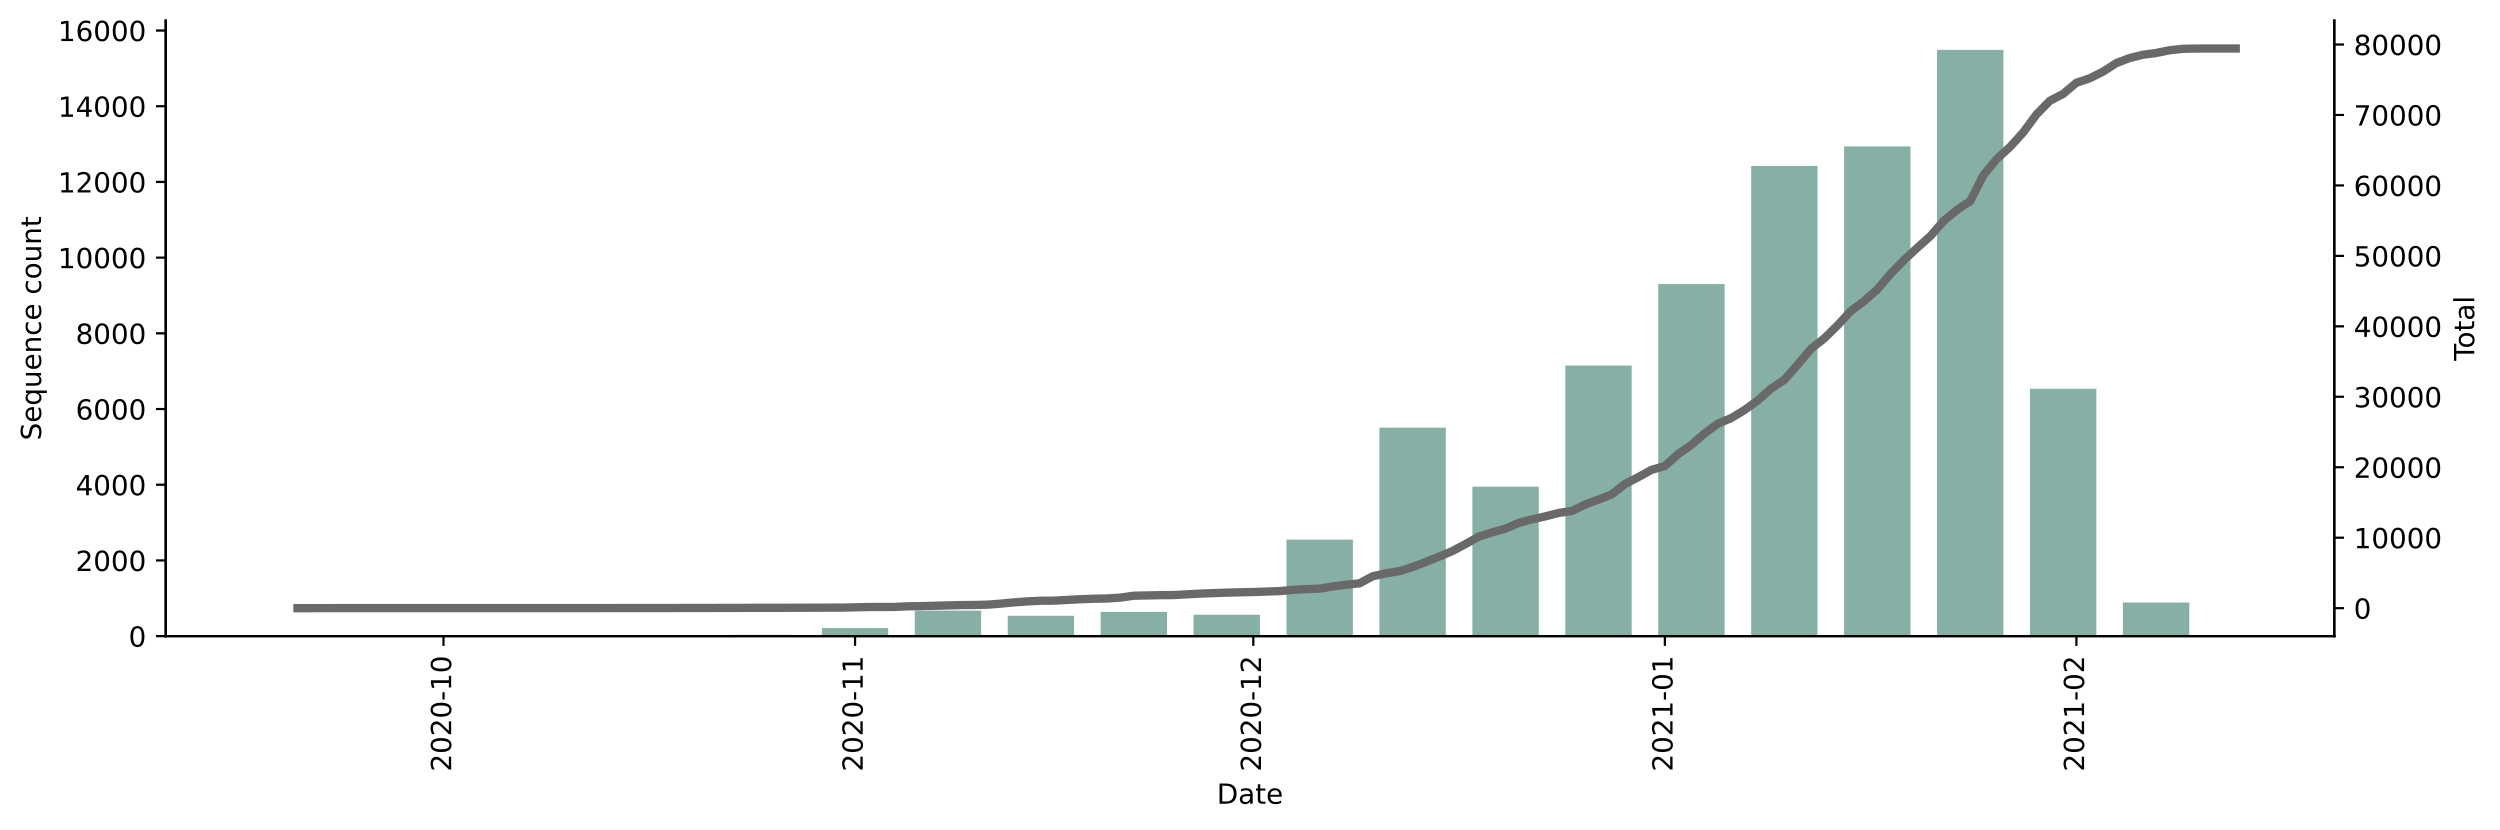
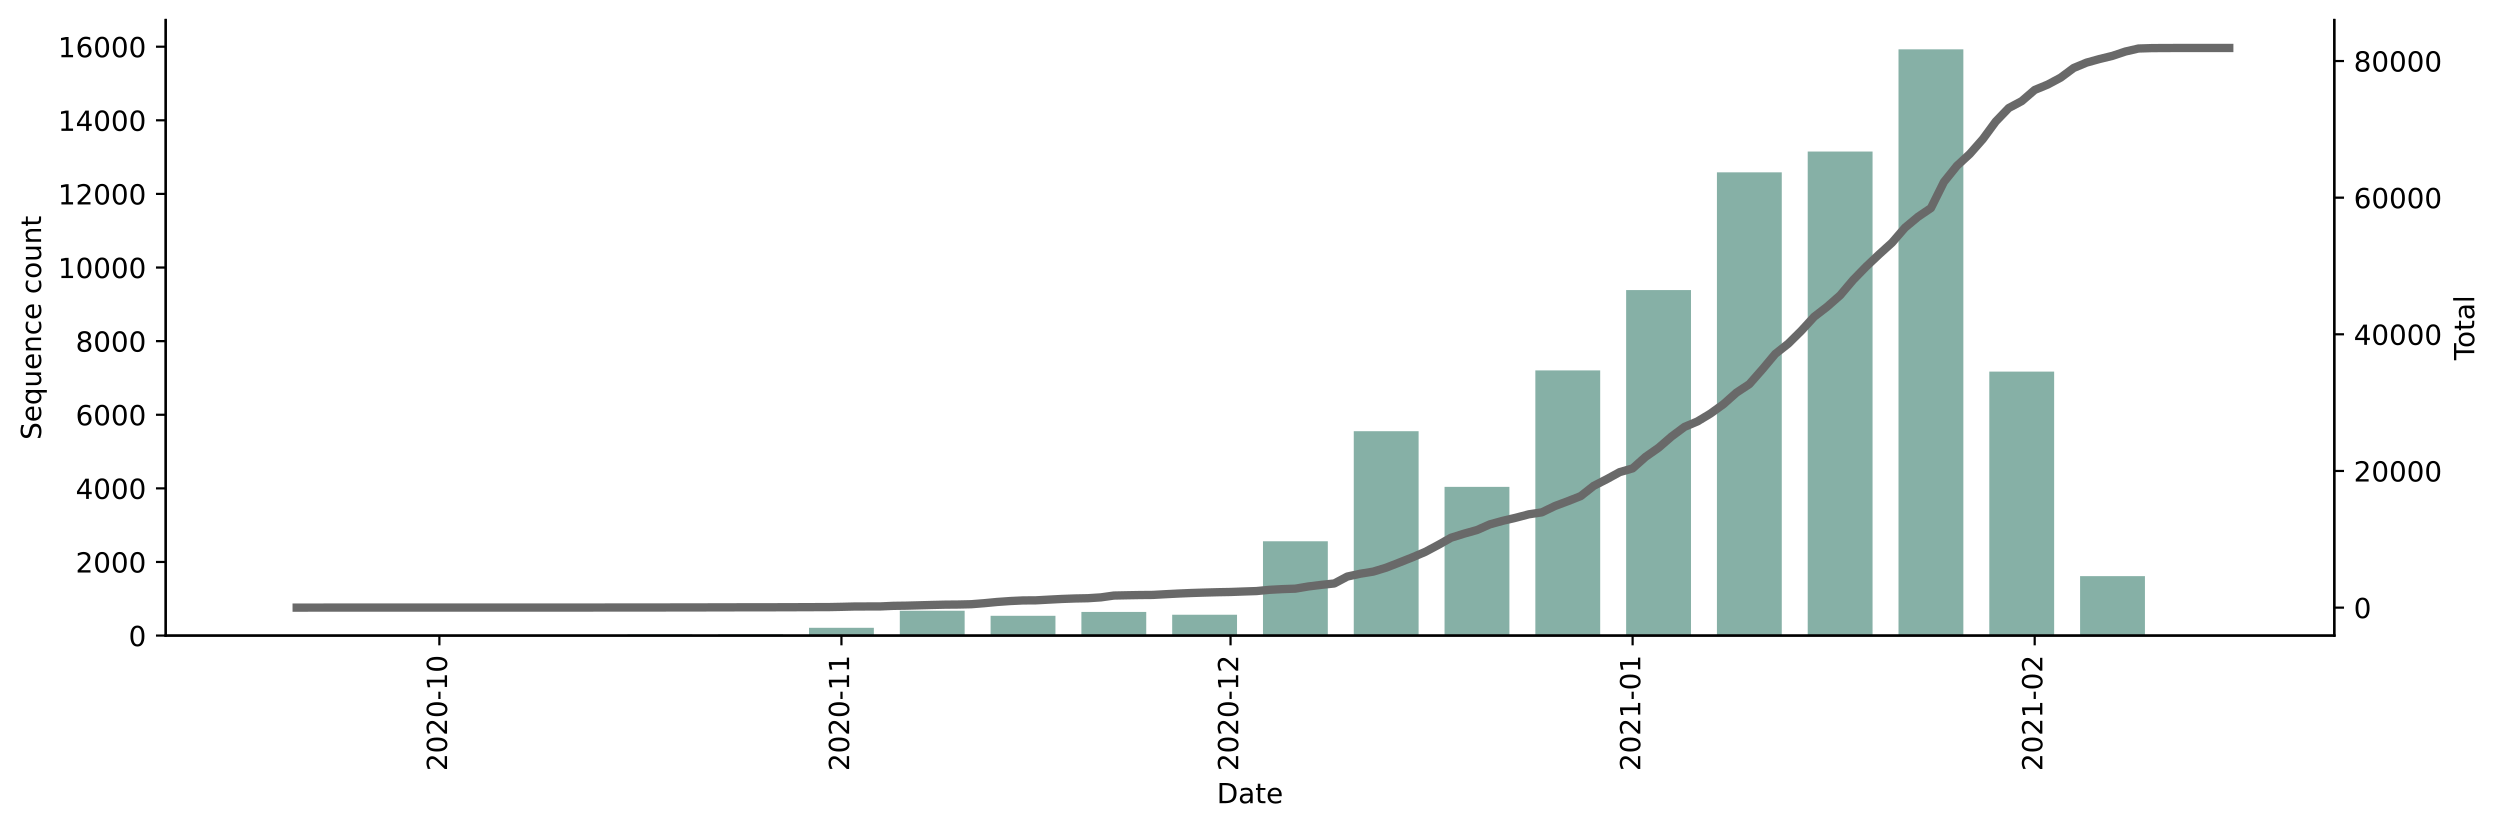
- <svg xmlns="http://www.w3.org/2000/svg" xmlns:xlink="http://www.w3.org/1999/xlink" height="298.814pt" version="1.1" viewBox="0 0 900.581 298.814" width="900.581pt">
+ <svg xmlns="http://www.w3.org/2000/svg" xmlns:xlink="http://www.w3.org/1999/xlink" height="298.621pt" version="1.1" viewBox="0 0 900.581 298.621" width="900.581pt">
  <defs>
    <style type="text/css">*{stroke-linecap:butt;stroke-linejoin:round;}</style>
  </defs>
  <g id="figure_1">
    <g id="patch_1">
-       <path d="M 0 298.814  L 900.581 298.814  L 900.581 0  L 0 0  z " style="fill:#ffffff;" />
+       <path d="M 0 298.621  L 900.581 298.621  L 900.581 0  L 0 0  z " style="fill:#ffffff;" />
    </g>
    <g id="axes_1">
      <g id="patch_2">
-         <path d="M 59.691 229.153  L 840.891 229.153  L 840.891 7.393  L 59.691 7.393  z " style="fill:#ffffff;" />
+         <path d="M 59.691 228.96  L 840.891 228.96  L 840.891 7.2  L 59.691 7.2  z " style="fill:#ffffff;" />
      </g>
      <g id="patch_3">
-         <path clip-path="url(#pa66e65c612)" d="M 95.2 229.153  L 119.112 229.153  L 119.112 229.112  L 95.2 229.112  z " style="fill:#86b0a6;" />
+         <path clip-path="url(#p793594519c)" d="M 95.2 228.96  L 118.561 228.96  L 118.561 228.92  L 95.2 228.92  z " style="fill:#86b0a6;" />
      </g>
      <g id="patch_4">
-         <path clip-path="url(#pa66e65c612)" d="M 128.676 229.153  L 152.588 229.153  L 152.588 229.112  L 128.676 229.112  z " style="fill:#86b0a6;" />
+         <path clip-path="url(#p793594519c)" d="M 127.905 228.96  L 151.267 228.96  L 151.267 228.92  L 127.905 228.92  z " style="fill:#86b0a6;" />
      </g>
      <g id="patch_5">
-         <path clip-path="url(#pa66e65c612)" d="M 162.153 229.153  L 186.065 229.153  L 186.065 229.139  L 162.153 229.139  z " style="fill:#86b0a6;" />
+         <path clip-path="url(#p793594519c)" d="M 160.611 228.96  L 183.972 228.96  L 183.972 228.947  L 160.611 228.947  z " style="fill:#86b0a6;" />
      </g>
      <g id="patch_6">
-         <path clip-path="url(#pa66e65c612)" d="M 195.629 229.153  L 219.541 229.153  L 219.541 229.071  L 195.629 229.071  z " style="fill:#86b0a6;" />
+         <path clip-path="url(#p793594519c)" d="M 193.317 228.96  L 216.678 228.96  L 216.678 228.88  L 193.317 228.88  z " style="fill:#86b0a6;" />
      </g>
      <g id="patch_7">
-         <path clip-path="url(#pa66e65c612)" d="M 229.106 229.153  L 253.018 229.153  L 253.018 228.757  L 229.106 228.757  z " style="fill:#86b0a6;" />
+         <path clip-path="url(#p793594519c)" d="M 226.023 228.96  L 249.384 228.96  L 249.384 228.575  L 226.023 228.575  z " style="fill:#86b0a6;" />
      </g>
      <g id="patch_8">
-         <path clip-path="url(#pa66e65c612)" d="M 262.583 229.153  L 286.494 229.153  L 286.494 228.703  L 262.583 228.703  z " style="fill:#86b0a6;" />
+         <path clip-path="url(#p793594519c)" d="M 258.728 228.96  L 282.09 228.96  L 282.09 228.522  L 258.728 228.522  z " style="fill:#86b0a6;" />
      </g>
      <g id="patch_9">
-         <path clip-path="url(#pa66e65c612)" d="M 296.059 229.153  L 319.971 229.153  L 319.971 226.276  L 296.059 226.276  z " style="fill:#86b0a6;" />
+         <path clip-path="url(#p793594519c)" d="M 291.434 228.96  L 314.795 228.96  L 314.795 226.162  L 291.434 226.162  z " style="fill:#86b0a6;" />
      </g>
      <g id="patch_10">
-         <path clip-path="url(#pa66e65c612)" d="M 329.536 229.153  L 353.448 229.153  L 353.448 219.95  L 329.536 219.95  z " style="fill:#86b0a6;" />
+         <path clip-path="url(#p793594519c)" d="M 324.14 228.96  L 347.501 228.96  L 347.501 220.01  L 324.14 220.01  z " style="fill:#86b0a6;" />
      </g>
      <g id="patch_11">
-         <path clip-path="url(#pa66e65c612)" d="M 363.012 229.153  L 386.924 229.153  L 386.924 221.831  L 363.012 221.831  z " style="fill:#86b0a6;" />
+         <path clip-path="url(#p793594519c)" d="M 356.846 228.96  L 380.207 228.96  L 380.207 221.84  L 356.846 221.84  z " style="fill:#86b0a6;" />
      </g>
      <g id="patch_12">
-         <path clip-path="url(#pa66e65c612)" d="M 396.489 229.153  L 420.401 229.153  L 420.401 220.413  L 396.489 220.413  z " style="fill:#86b0a6;" />
+         <path clip-path="url(#p793594519c)" d="M 389.551 228.96  L 412.913 228.96  L 412.913 220.448  L 389.551 220.448  z " style="fill:#86b0a6;" />
      </g>
      <g id="patch_13">
-         <path clip-path="url(#pa66e65c612)" d="M 429.966 229.153  L 453.877 229.153  L 453.877 221.449  L 429.966 221.449  z " style="fill:#86b0a6;" />
+         <path clip-path="url(#p793594519c)" d="M 422.257 228.96  L 445.618 228.96  L 445.618 221.442  L 422.257 221.442  z " style="fill:#86b0a6;" />
      </g>
      <g id="patch_14">
-         <path clip-path="url(#pa66e65c612)" d="M 463.442 229.153  L 487.354 229.153  L 487.354 194.385  L 463.442 194.385  z " style="fill:#86b0a6;" />
+         <path clip-path="url(#p793594519c)" d="M 454.963 228.96  L 478.324 228.96  L 478.324 194.991  L 454.963 194.991  z " style="fill:#86b0a6;" />
      </g>
      <g id="patch_15">
-         <path clip-path="url(#pa66e65c612)" d="M 496.919 229.153  L 520.831 229.153  L 520.831 154.053  L 496.919 154.053  z " style="fill:#86b0a6;" />
+         <path clip-path="url(#p793594519c)" d="M 487.669 228.96  L 511.03 228.96  L 511.03 155.334  L 487.669 155.334  z " style="fill:#86b0a6;" />
      </g>
      <g id="patch_16">
-         <path clip-path="url(#pa66e65c612)" d="M 530.395 229.153  L 554.307 229.153  L 554.307 175.323  L 530.395 175.323  z " style="fill:#86b0a6;" />
+         <path clip-path="url(#p793594519c)" d="M 520.374 228.96  L 543.736 228.96  L 543.736 175.394  L 520.374 175.394  z " style="fill:#86b0a6;" />
      </g>
      <g id="patch_17">
-         <path clip-path="url(#pa66e65c612)" d="M 563.872 229.153  L 587.784 229.153  L 587.784 131.665  L 563.872 131.665  z " style="fill:#86b0a6;" />
+         <path clip-path="url(#p793594519c)" d="M 553.08 228.96  L 576.441 228.96  L 576.441 133.43  L 553.08 133.43  z " style="fill:#86b0a6;" />
      </g>
      <g id="patch_18">
-         <path clip-path="url(#pa66e65c612)" d="M 597.348 229.153  L 621.26 229.153  L 621.26 102.337  L 597.348 102.337  z " style="fill:#86b0a6;" />
+         <path clip-path="url(#p793594519c)" d="M 585.786 228.96  L 609.147 228.96  L 609.147 104.499  L 585.786 104.499  z " style="fill:#86b0a6;" />
      </g>
      <g id="patch_19">
-         <path clip-path="url(#pa66e65c612)" d="M 630.825 229.153  L 654.737 229.153  L 654.737 59.784  L 630.825 59.784  z " style="fill:#86b0a6;" />
+         <path clip-path="url(#p793594519c)" d="M 618.492 228.96  L 641.853 228.96  L 641.853 62.084  L 618.492 62.084  z " style="fill:#86b0a6;" />
      </g>
      <g id="patch_20">
-         <path clip-path="url(#pa66e65c612)" d="M 664.302 229.153  L 688.213 229.153  L 688.213 52.748  L 664.302 52.748  z " style="fill:#86b0a6;" />
+         <path clip-path="url(#p793594519c)" d="M 651.197 228.96  L 674.559 228.96  L 674.559 54.58  L 651.197 54.58  z " style="fill:#86b0a6;" />
      </g>
      <g id="patch_21">
-         <path clip-path="url(#pa66e65c612)" d="M 697.778 229.153  L 721.69 229.153  L 721.69 17.953  L 697.778 17.953  z " style="fill:#86b0a6;" />
+         <path clip-path="url(#p793594519c)" d="M 683.903 228.96  L 707.264 228.96  L 707.264 17.76  L 683.903 17.76  z " style="fill:#86b0a6;" />
      </g>
      <g id="patch_22">
-         <path clip-path="url(#pa66e65c612)" d="M 731.255 229.153  L 755.167 229.153  L 755.167 140.051  L 731.255 140.051  z " style="fill:#86b0a6;" />
+         <path clip-path="url(#p793594519c)" d="M 716.609 228.96  L 739.97 228.96  L 739.97 133.868  L 716.609 133.868  z " style="fill:#86b0a6;" />
      </g>
      <g id="patch_23">
-         <path clip-path="url(#pa66e65c612)" d="M 764.731 229.153  L 788.643 229.153  L 788.643 217.045  L 764.731 217.045  z " style="fill:#86b0a6;" />
+         <path clip-path="url(#p793594519c)" d="M 749.315 228.96  L 772.676 228.96  L 772.676 207.547  L 749.315 207.547  z " style="fill:#86b0a6;" />
+       </g>
+       <g id="patch_24">
+         <path clip-path="url(#p793594519c)" d="M 782.02 228.96  L 805.382 228.96  L 805.382 228.933  L 782.02 228.933  z " style="fill:#86b0a6;" />
      </g>
      <g id="matplotlib.axis_1">
        <g id="xtick_1">
          <g id="line2d_1">
            <defs>
-               <path d="M 0 0  L 0 3.5  " id="md1b12e49c5" style="stroke:#000000;stroke-width:0.8;" />
-             </defs>
-             <g>
-               <use style="stroke:#000000;stroke-width:0.8;" x="159.762" xlink:href="#md1b12e49c5" y="229.153" />
+               <path d="M 0 0  L 0 3.5  " id="me61f87c440" style="stroke:#000000;stroke-width:0.8;" />
+             </defs>
+             <g>
+               <use style="stroke:#000000;stroke-width:0.8;" x="158.275" xlink:href="#me61f87c440" y="228.96" />
            </g>
          </g>
          <g id="text_1">
-             <g transform="translate(162.5211 277.9357)rotate(-90)scale(0.1 -0.1)">
+             <g transform="translate(161.0344 277.7428)rotate(-90)scale(0.1 -0.1)">
              <defs>
                <path d="M 19.188 8.297  L 53.609 8.297  L 53.609 0  L 7.328 0  L 7.328 8.297  Q 12.938 14.109 22.625 23.891  Q 32.328 33.688 34.812 36.531  Q 39.547 41.844 41.422 45.531  Q 43.312 49.219 43.312 52.781  Q 43.312 58.594 39.234 62.25  Q 35.156 65.922 28.609 65.922  Q 23.969 65.922 18.812 64.312  Q 13.672 62.703 7.812 59.422  L 7.812 69.391  Q 13.766 71.781 18.938 73  Q 24.125 74.219 28.422 74.219  Q 39.75 74.219 46.484 68.547  Q 53.219 62.891 53.219 53.422  Q 53.219 48.922 51.531 44.891  Q 49.859 40.875 45.406 35.406  Q 44.188 33.984 37.641 27.219  Q 31.109 20.453 19.188 8.297  z " id="DejaVuSans-50" />
                <path d="M 31.781 66.406  Q 24.172 66.406 20.328 58.906  Q 16.5 51.422 16.5 36.375  Q 16.5 21.391 20.328 13.891  Q 24.172 6.391 31.781 6.391  Q 39.453 6.391 43.281 13.891  Q 47.125 21.391 47.125 36.375  Q 47.125 51.422 43.281 58.906  Q 39.453 66.406 31.781 66.406  z M 31.781 74.219  Q 44.047 74.219 50.516 64.516  Q 56.984 54.828 56.984 36.375  Q 56.984 17.969 50.516 8.266  Q 44.047 -1.422 31.781 -1.422  Q 19.531 -1.422 13.062 8.266  Q 6.594 17.969 6.594 36.375  Q 6.594 54.828 13.062 64.516  Q 19.531 74.219 31.781 74.219  z " id="DejaVuSans-48" />
                <path d="M 4.891 31.391  L 31.203 31.391  L 31.203 23.391  L 4.891 23.391  z " id="DejaVuSans-45" />
                <path d="M 12.406 8.297  L 28.516 8.297  L 28.516 63.922  L 10.984 60.406  L 10.984 69.391  L 28.422 72.906  L 38.281 72.906  L 38.281 8.297  L 54.391 8.297  L 54.391 0  L 12.406 0  z " id="DejaVuSans-49" />
              </defs>
              <use xlink:href="#DejaVuSans-50" />
              <use x="63.623" xlink:href="#DejaVuSans-48" />
              <use x="127.246" xlink:href="#DejaVuSans-50" />
              <use x="190.869" xlink:href="#DejaVuSans-48" />
              <use x="254.492" xlink:href="#DejaVuSans-45" />
              <use x="290.576" xlink:href="#DejaVuSans-49" />
              <use x="354.199" xlink:href="#DejaVuSans-48" />
            </g>
          </g>
        </g>
        <g id="xtick_2">
          <g id="line2d_2">
            <g>
-               <use style="stroke:#000000;stroke-width:0.8;" x="308.015" xlink:href="#md1b12e49c5" y="229.153" />
+               <use style="stroke:#000000;stroke-width:0.8;" x="303.115" xlink:href="#me61f87c440" y="228.96" />
            </g>
          </g>
          <g id="text_2">
-             <g transform="translate(310.7745 277.9357)rotate(-90)scale(0.1 -0.1)">
+             <g transform="translate(305.8742 277.7428)rotate(-90)scale(0.1 -0.1)">
              <use xlink:href="#DejaVuSans-50" />
              <use x="63.623" xlink:href="#DejaVuSans-48" />
              <use x="127.246" xlink:href="#DejaVuSans-50" />
              <use x="190.869" xlink:href="#DejaVuSans-48" />
              <use x="254.492" xlink:href="#DejaVuSans-45" />
              <use x="290.576" xlink:href="#DejaVuSans-49" />
              <use x="354.199" xlink:href="#DejaVuSans-49" />
            </g>
          </g>
        </g>
        <g id="xtick_3">
          <g id="line2d_3">
            <g>
-               <use style="stroke:#000000;stroke-width:0.8;" x="451.486" xlink:href="#md1b12e49c5" y="229.153" />
+               <use style="stroke:#000000;stroke-width:0.8;" x="443.282" xlink:href="#me61f87c440" y="228.96" />
            </g>
          </g>
          <g id="text_3">
-             <g transform="translate(454.2456 277.9357)rotate(-90)scale(0.1 -0.1)">
+             <g transform="translate(446.0416 277.7428)rotate(-90)scale(0.1 -0.1)">
              <use xlink:href="#DejaVuSans-50" />
              <use x="63.623" xlink:href="#DejaVuSans-48" />
              <use x="127.246" xlink:href="#DejaVuSans-50" />
              <use x="190.869" xlink:href="#DejaVuSans-48" />
              <use x="254.492" xlink:href="#DejaVuSans-45" />
              <use x="290.576" xlink:href="#DejaVuSans-49" />
              <use x="354.199" xlink:href="#DejaVuSans-50" />
            </g>
          </g>
        </g>
        <g id="xtick_4">
          <g id="line2d_4">
            <g>
-               <use style="stroke:#000000;stroke-width:0.8;" x="599.74" xlink:href="#md1b12e49c5" y="229.153" />
+               <use style="stroke:#000000;stroke-width:0.8;" x="588.122" xlink:href="#me61f87c440" y="228.96" />
            </g>
          </g>
          <g id="text_4">
-             <g transform="translate(602.499 277.9357)rotate(-90)scale(0.1 -0.1)">
+             <g transform="translate(590.8813 277.7428)rotate(-90)scale(0.1 -0.1)">
              <use xlink:href="#DejaVuSans-50" />
              <use x="63.623" xlink:href="#DejaVuSans-48" />
              <use x="127.246" xlink:href="#DejaVuSans-50" />
              <use x="190.869" xlink:href="#DejaVuSans-49" />
              <use x="254.492" xlink:href="#DejaVuSans-45" />
              <use x="290.576" xlink:href="#DejaVuSans-48" />
              <use x="354.199" xlink:href="#DejaVuSans-49" />
            </g>
          </g>
        </g>
        <g id="xtick_5">
          <g id="line2d_5">
            <g>
-               <use style="stroke:#000000;stroke-width:0.8;" x="747.993" xlink:href="#md1b12e49c5" y="229.153" />
+               <use style="stroke:#000000;stroke-width:0.8;" x="732.962" xlink:href="#me61f87c440" y="228.96" />
            </g>
          </g>
          <g id="text_5">
-             <g transform="translate(750.7525 277.9357)rotate(-90)scale(0.1 -0.1)">
+             <g transform="translate(735.7211 277.7428)rotate(-90)scale(0.1 -0.1)">
              <use xlink:href="#DejaVuSans-50" />
              <use x="63.623" xlink:href="#DejaVuSans-48" />
              <use x="127.246" xlink:href="#DejaVuSans-50" />
              <use x="190.869" xlink:href="#DejaVuSans-49" />
              <use x="254.492" xlink:href="#DejaVuSans-45" />
              <use x="290.576" xlink:href="#DejaVuSans-48" />
              <use x="354.199" xlink:href="#DejaVuSans-50" />
            </g>
          </g>
        </g>
        <g id="text_6">
-           <g transform="translate(438.3398 289.5341)scale(0.1 -0.1)">
+           <g transform="translate(438.3398 289.3413)scale(0.1 -0.1)">
            <defs>
              <path d="M 19.672 64.797  L 19.672 8.109  L 31.594 8.109  Q 46.688 8.109 53.688 14.938  Q 60.688 21.781 60.688 36.531  Q 60.688 51.172 53.688 57.984  Q 46.688 64.797 31.594 64.797  z M 9.812 72.906  L 30.078 72.906  Q 51.266 72.906 61.172 64.094  Q 71.094 55.281 71.094 36.531  Q 71.094 17.672 61.125 8.828  Q 51.172 0 30.078 0  L 9.812 0  z " id="DejaVuSans-68" />
              <path d="M 34.281 27.484  Q 23.391 27.484 19.188 25  Q 14.984 22.516 14.984 16.5  Q 14.984 11.719 18.141 8.906  Q 21.297 6.109 26.703 6.109  Q 34.188 6.109 38.703 11.406  Q 43.219 16.703 43.219 25.484  L 43.219 27.484  z M 52.203 31.203  L 52.203 0  L 43.219 0  L 43.219 8.297  Q 40.141 3.328 35.547 0.953  Q 30.953 -1.422 24.312 -1.422  Q 15.922 -1.422 10.953 3.297  Q 6 8.016 6 15.922  Q 6 25.141 12.172 29.828  Q 18.359 34.516 30.609 34.516  L 43.219 34.516  L 43.219 35.406  Q 43.219 41.609 39.141 45  Q 35.062 48.391 27.688 48.391  Q 23 48.391 18.547 47.266  Q 14.109 46.141 10.016 43.891  L 10.016 52.203  Q 14.938 54.109 19.578 55.047  Q 24.219 56 28.609 56  Q 40.484 56 46.344 49.844  Q 52.203 43.703 52.203 31.203  z " id="DejaVuSans-97" />
              <path d="M 18.312 70.219  L 18.312 54.688  L 36.812 54.688  L 36.812 47.703  L 18.312 47.703  L 18.312 18.016  Q 18.312 11.328 20.141 9.422  Q 21.969 7.516 27.594 7.516  L 36.812 7.516  L 36.812 0  L 27.594 0  Q 17.188 0 13.234 3.875  Q 9.281 7.766 9.281 18.016  L 9.281 47.703  L 2.688 47.703  L 2.688 54.688  L 9.281 54.688  L 9.281 70.219  z " id="DejaVuSans-116" />
              <path d="M 56.203 29.594  L 56.203 25.203  L 14.891 25.203  Q 15.484 15.922 20.484 11.062  Q 25.484 6.203 34.422 6.203  Q 39.594 6.203 44.453 7.469  Q 49.312 8.734 54.109 11.281  L 54.109 2.781  Q 49.266 0.734 44.188 -0.344  Q 39.109 -1.422 33.891 -1.422  Q 20.797 -1.422 13.156 6.188  Q 5.516 13.812 5.516 26.812  Q 5.516 40.234 12.766 48.109  Q 20.016 56 32.328 56  Q 43.359 56 49.781 48.891  Q 56.203 41.797 56.203 29.594  z M 47.219 32.234  Q 47.125 39.594 43.094 43.984  Q 39.062 48.391 32.422 48.391  Q 24.906 48.391 20.391 44.141  Q 15.875 39.891 15.188 32.172  z " id="DejaVuSans-101" />
            </defs>
            <use xlink:href="#DejaVuSans-68" />
            <use x="77.002" xlink:href="#DejaVuSans-97" />
            <use x="138.281" xlink:href="#DejaVuSans-116" />
            <use x="177.49" xlink:href="#DejaVuSans-101" />
          </g>
        </g>
      </g>
      <g id="matplotlib.axis_2">
        <g id="ytick_1">
          <g id="line2d_6">
            <defs>
-               <path d="M 0 0  L -3.5 0  " id="m7d678a98e7" style="stroke:#000000;stroke-width:0.8;" />
-             </defs>
-             <g>
-               <use style="stroke:#000000;stroke-width:0.8;" x="59.691" xlink:href="#m7d678a98e7" y="229.153" />
+               <path d="M 0 0  L -3.5 0  " id="m215d08fe60" style="stroke:#000000;stroke-width:0.8;" />
+             </defs>
+             <g>
+               <use style="stroke:#000000;stroke-width:0.8;" x="59.691" xlink:href="#m215d08fe60" y="228.96" />
            </g>
          </g>
          <g id="text_7">
-             <g transform="translate(46.32812 232.9521)scale(0.1 -0.1)">
+             <g transform="translate(46.32812 232.7592)scale(0.1 -0.1)">
              <use xlink:href="#DejaVuSans-48" />
            </g>
          </g>
        </g>
        <g id="ytick_2">
          <g id="line2d_7">
            <g>
-               <use style="stroke:#000000;stroke-width:0.8;" x="59.691" xlink:href="#m7d678a98e7" y="201.884" />
+               <use style="stroke:#000000;stroke-width:0.8;" x="59.691" xlink:href="#m215d08fe60" y="202.442" />
            </g>
          </g>
          <g id="text_8">
-             <g transform="translate(27.24063 205.6829)scale(0.1 -0.1)">
+             <g transform="translate(27.24063 206.2415)scale(0.1 -0.1)">
              <use xlink:href="#DejaVuSans-50" />
              <use x="63.623" xlink:href="#DejaVuSans-48" />
              <use x="127.246" xlink:href="#DejaVuSans-48" />
              <use x="190.869" xlink:href="#DejaVuSans-48" />
            </g>
          </g>
        </g>
        <g id="ytick_3">
          <g id="line2d_8">
            <g>
-               <use style="stroke:#000000;stroke-width:0.8;" x="59.691" xlink:href="#m7d678a98e7" y="174.614" />
+               <use style="stroke:#000000;stroke-width:0.8;" x="59.691" xlink:href="#m215d08fe60" y="175.925" />
            </g>
          </g>
          <g id="text_9">
-             <g transform="translate(27.24063 178.4137)scale(0.1 -0.1)">
+             <g transform="translate(27.24063 179.7239)scale(0.1 -0.1)">
              <defs>
                <path d="M 37.797 64.312  L 12.891 25.391  L 37.797 25.391  z M 35.203 72.906  L 47.609 72.906  L 47.609 25.391  L 58.016 25.391  L 58.016 17.188  L 47.609 17.188  L 47.609 0  L 37.797 0  L 37.797 17.188  L 4.891 17.188  L 4.891 26.703  z " id="DejaVuSans-52" />
              </defs>
              <use xlink:href="#DejaVuSans-52" />
              <use x="63.623" xlink:href="#DejaVuSans-48" />
              <use x="127.246" xlink:href="#DejaVuSans-48" />
              <use x="190.869" xlink:href="#DejaVuSans-48" />
            </g>
          </g>
        </g>
        <g id="ytick_4">
          <g id="line2d_9">
            <g>
-               <use style="stroke:#000000;stroke-width:0.8;" x="59.691" xlink:href="#m7d678a98e7" y="147.345" />
+               <use style="stroke:#000000;stroke-width:0.8;" x="59.691" xlink:href="#m215d08fe60" y="149.407" />
            </g>
          </g>
          <g id="text_10">
-             <g transform="translate(27.24063 151.1445)scale(0.1 -0.1)">
+             <g transform="translate(27.24063 153.2062)scale(0.1 -0.1)">
              <defs>
                <path d="M 33.016 40.375  Q 26.375 40.375 22.484 35.828  Q 18.609 31.297 18.609 23.391  Q 18.609 15.531 22.484 10.953  Q 26.375 6.391 33.016 6.391  Q 39.656 6.391 43.531 10.953  Q 47.406 15.531 47.406 23.391  Q 47.406 31.297 43.531 35.828  Q 39.656 40.375 33.016 40.375  z M 52.594 71.297  L 52.594 62.312  Q 48.875 64.062 45.094 64.984  Q 41.312 65.922 37.594 65.922  Q 27.828 65.922 22.672 59.328  Q 17.531 52.734 16.797 39.406  Q 19.672 43.656 24.016 45.922  Q 28.375 48.188 33.594 48.188  Q 44.578 48.188 50.953 41.516  Q 57.328 34.859 57.328 23.391  Q 57.328 12.156 50.688 5.359  Q 44.047 -1.422 33.016 -1.422  Q 20.359 -1.422 13.672 8.266  Q 6.984 17.969 6.984 36.375  Q 6.984 53.656 15.188 63.938  Q 23.391 74.219 37.203 74.219  Q 40.922 74.219 44.703 73.484  Q 48.484 72.75 52.594 71.297  z " id="DejaVuSans-54" />
              </defs>
              <use xlink:href="#DejaVuSans-54" />
              <use x="63.623" xlink:href="#DejaVuSans-48" />
              <use x="127.246" xlink:href="#DejaVuSans-48" />
              <use x="190.869" xlink:href="#DejaVuSans-48" />
            </g>
          </g>
        </g>
        <g id="ytick_5">
          <g id="line2d_10">
            <g>
-               <use style="stroke:#000000;stroke-width:0.8;" x="59.691" xlink:href="#m7d678a98e7" y="120.076" />
+               <use style="stroke:#000000;stroke-width:0.8;" x="59.691" xlink:href="#m215d08fe60" y="122.889" />
            </g>
          </g>
          <g id="text_11">
-             <g transform="translate(27.24063 123.8753)scale(0.1 -0.1)">
+             <g transform="translate(27.24063 126.6885)scale(0.1 -0.1)">
              <defs>
                <path d="M 31.781 34.625  Q 24.75 34.625 20.719 30.859  Q 16.703 27.094 16.703 20.516  Q 16.703 13.922 20.719 10.156  Q 24.75 6.391 31.781 6.391  Q 38.812 6.391 42.859 10.172  Q 46.922 13.969 46.922 20.516  Q 46.922 27.094 42.891 30.859  Q 38.875 34.625 31.781 34.625  z M 21.922 38.812  Q 15.578 40.375 12.031 44.719  Q 8.5 49.078 8.5 55.328  Q 8.5 64.062 14.719 69.141  Q 20.953 74.219 31.781 74.219  Q 42.672 74.219 48.875 69.141  Q 55.078 64.062 55.078 55.328  Q 55.078 49.078 51.531 44.719  Q 48 40.375 41.703 38.812  Q 48.828 37.156 52.797 32.312  Q 56.781 27.484 56.781 20.516  Q 56.781 9.906 50.312 4.234  Q 43.844 -1.422 31.781 -1.422  Q 19.734 -1.422 13.25 4.234  Q 6.781 9.906 6.781 20.516  Q 6.781 27.484 10.781 32.312  Q 14.797 37.156 21.922 38.812  z M 18.312 54.391  Q 18.312 48.734 21.844 45.562  Q 25.391 42.391 31.781 42.391  Q 38.141 42.391 41.719 45.562  Q 45.312 48.734 45.312 54.391  Q 45.312 60.062 41.719 63.234  Q 38.141 66.406 31.781 66.406  Q 25.391 66.406 21.844 63.234  Q 18.312 60.062 18.312 54.391  z " id="DejaVuSans-56" />
              </defs>
              <use xlink:href="#DejaVuSans-56" />
              <use x="63.623" xlink:href="#DejaVuSans-48" />
              <use x="127.246" xlink:href="#DejaVuSans-48" />
              <use x="190.869" xlink:href="#DejaVuSans-48" />
            </g>
          </g>
        </g>
        <g id="ytick_6">
          <g id="line2d_11">
            <g>
-               <use style="stroke:#000000;stroke-width:0.8;" x="59.691" xlink:href="#m7d678a98e7" y="92.807" />
+               <use style="stroke:#000000;stroke-width:0.8;" x="59.691" xlink:href="#m215d08fe60" y="96.372" />
            </g>
          </g>
          <g id="text_12">
-             <g transform="translate(20.87813 96.60605)scale(0.1 -0.1)">
+             <g transform="translate(20.87813 100.1709)scale(0.1 -0.1)">
              <use xlink:href="#DejaVuSans-49" />
              <use x="63.623" xlink:href="#DejaVuSans-48" />
              <use x="127.246" xlink:href="#DejaVuSans-48" />
              <use x="190.869" xlink:href="#DejaVuSans-48" />
              <use x="254.492" xlink:href="#DejaVuSans-48" />
            </g>
          </g>
        </g>
        <g id="ytick_7">
          <g id="line2d_12">
            <g>
-               <use style="stroke:#000000;stroke-width:0.8;" x="59.691" xlink:href="#m7d678a98e7" y="65.538" />
+               <use style="stroke:#000000;stroke-width:0.8;" x="59.691" xlink:href="#m215d08fe60" y="69.854" />
            </g>
          </g>
          <g id="text_13">
-             <g transform="translate(20.87813 69.33685)scale(0.1 -0.1)">
+             <g transform="translate(20.87813 73.65319)scale(0.1 -0.1)">
              <use xlink:href="#DejaVuSans-49" />
              <use x="63.623" xlink:href="#DejaVuSans-50" />
              <use x="127.246" xlink:href="#DejaVuSans-48" />
              <use x="190.869" xlink:href="#DejaVuSans-48" />
              <use x="254.492" xlink:href="#DejaVuSans-48" />
            </g>
          </g>
        </g>
        <g id="ytick_8">
          <g id="line2d_13">
            <g>
-               <use style="stroke:#000000;stroke-width:0.8;" x="59.691" xlink:href="#m7d678a98e7" y="38.268" />
+               <use style="stroke:#000000;stroke-width:0.8;" x="59.691" xlink:href="#m215d08fe60" y="43.336" />
            </g>
          </g>
          <g id="text_14">
-             <g transform="translate(20.87813 42.06764)scale(0.1 -0.1)">
+             <g transform="translate(20.87813 47.13551)scale(0.1 -0.1)">
              <use xlink:href="#DejaVuSans-49" />
              <use x="63.623" xlink:href="#DejaVuSans-52" />
              <use x="127.246" xlink:href="#DejaVuSans-48" />
              <use x="190.869" xlink:href="#DejaVuSans-48" />
              <use x="254.492" xlink:href="#DejaVuSans-48" />
            </g>
          </g>
        </g>
        <g id="ytick_9">
          <g id="line2d_14">
            <g>
-               <use style="stroke:#000000;stroke-width:0.8;" x="59.691" xlink:href="#m7d678a98e7" y="10.999" />
+               <use style="stroke:#000000;stroke-width:0.8;" x="59.691" xlink:href="#m215d08fe60" y="16.819" />
            </g>
          </g>
          <g id="text_15">
-             <g transform="translate(20.87813 14.79844)scale(0.1 -0.1)">
+             <g transform="translate(20.87813 20.61784)scale(0.1 -0.1)">
              <use xlink:href="#DejaVuSans-49" />
              <use x="63.623" xlink:href="#DejaVuSans-54" />
              <use x="127.246" xlink:href="#DejaVuSans-48" />
              <use x="190.869" xlink:href="#DejaVuSans-48" />
              <use x="254.492" xlink:href="#DejaVuSans-48" />
            </g>
          </g>
        </g>
        <g id="text_16">
-           <g transform="translate(14.79844 158.633)rotate(-90)scale(0.1 -0.1)">
+           <g transform="translate(14.79844 158.4402)rotate(-90)scale(0.1 -0.1)">
            <defs>
              <path d="M 53.516 70.516  L 53.516 60.891  Q 47.906 63.578 42.922 64.891  Q 37.938 66.219 33.297 66.219  Q 25.25 66.219 20.875 63.094  Q 16.5 59.969 16.5 54.203  Q 16.5 49.359 19.406 46.891  Q 22.312 44.438 30.422 42.922  L 36.375 41.703  Q 47.406 39.594 52.656 34.297  Q 57.906 29 57.906 20.125  Q 57.906 9.516 50.797 4.047  Q 43.703 -1.422 29.984 -1.422  Q 24.812 -1.422 18.969 -0.25  Q 13.141 0.922 6.891 3.219  L 6.891 13.375  Q 12.891 10.016 18.656 8.297  Q 24.422 6.594 29.984 6.594  Q 38.422 6.594 43.016 9.906  Q 47.609 13.234 47.609 19.391  Q 47.609 24.75 44.312 27.781  Q 41.016 30.812 33.5 32.328  L 27.484 33.5  Q 16.453 35.688 11.516 40.375  Q 6.594 45.062 6.594 53.422  Q 6.594 63.094 13.406 68.656  Q 20.219 74.219 32.172 74.219  Q 37.312 74.219 42.625 73.281  Q 47.953 72.359 53.516 70.516  z " id="DejaVuSans-83" />
              <path d="M 14.797 27.297  Q 14.797 17.391 18.875 11.75  Q 22.953 6.109 30.078 6.109  Q 37.203 6.109 41.297 11.75  Q 45.406 17.391 45.406 27.297  Q 45.406 37.203 41.297 42.844  Q 37.203 48.484 30.078 48.484  Q 22.953 48.484 18.875 42.844  Q 14.797 37.203 14.797 27.297  z M 45.406 8.203  Q 42.578 3.328 38.25 0.953  Q 33.938 -1.422 27.875 -1.422  Q 17.969 -1.422 11.734 6.484  Q 5.516 14.406 5.516 27.297  Q 5.516 40.188 11.734 48.094  Q 17.969 56 27.875 56  Q 33.938 56 38.25 53.625  Q 42.578 51.266 45.406 46.391  L 45.406 54.688  L 54.391 54.688  L 54.391 -20.797  L 45.406 -20.797  z " id="DejaVuSans-113" />
              <path d="M 8.5 21.578  L 8.5 54.688  L 17.484 54.688  L 17.484 21.922  Q 17.484 14.156 20.5 10.266  Q 23.531 6.391 29.594 6.391  Q 36.859 6.391 41.078 11.031  Q 45.312 15.672 45.312 23.688  L 45.312 54.688  L 54.297 54.688  L 54.297 0  L 45.312 0  L 45.312 8.406  Q 42.047 3.422 37.719 1  Q 33.406 -1.422 27.688 -1.422  Q 18.266 -1.422 13.375 4.438  Q 8.5 10.297 8.5 21.578  z M 31.109 56  z " id="DejaVuSans-117" />
              <path d="M 54.891 33.016  L 54.891 0  L 45.906 0  L 45.906 32.719  Q 45.906 40.484 42.875 44.328  Q 39.844 48.188 33.797 48.188  Q 26.516 48.188 22.312 43.547  Q 18.109 38.922 18.109 30.906  L 18.109 0  L 9.078 0  L 9.078 54.688  L 18.109 54.688  L 18.109 46.188  Q 21.344 51.125 25.703 53.562  Q 30.078 56 35.797 56  Q 45.219 56 50.047 50.172  Q 54.891 44.344 54.891 33.016  z " id="DejaVuSans-110" />
              <path d="M 48.781 52.594  L 48.781 44.188  Q 44.969 46.297 41.141 47.344  Q 37.312 48.391 33.406 48.391  Q 24.656 48.391 19.812 42.844  Q 14.984 37.312 14.984 27.297  Q 14.984 17.281 19.812 11.734  Q 24.656 6.203 33.406 6.203  Q 37.312 6.203 41.141 7.25  Q 44.969 8.297 48.781 10.406  L 48.781 2.094  Q 45.016 0.344 40.984 -0.531  Q 36.969 -1.422 32.422 -1.422  Q 20.062 -1.422 12.781 6.344  Q 5.516 14.109 5.516 27.297  Q 5.516 40.672 12.859 48.328  Q 20.219 56 33.016 56  Q 37.156 56 41.109 55.141  Q 45.062 54.297 48.781 52.594  z " id="DejaVuSans-99" />
              <path id="DejaVuSans-32" />
              <path d="M 30.609 48.391  Q 23.391 48.391 19.188 42.75  Q 14.984 37.109 14.984 27.297  Q 14.984 17.484 19.156 11.844  Q 23.344 6.203 30.609 6.203  Q 37.797 6.203 41.984 11.859  Q 46.188 17.531 46.188 27.297  Q 46.188 37.016 41.984 42.703  Q 37.797 48.391 30.609 48.391  z M 30.609 56  Q 42.328 56 49.016 48.375  Q 55.719 40.766 55.719 27.297  Q 55.719 13.875 49.016 6.219  Q 42.328 -1.422 30.609 -1.422  Q 18.844 -1.422 12.172 6.219  Q 5.516 13.875 5.516 27.297  Q 5.516 40.766 12.172 48.375  Q 18.844 56 30.609 56  z " id="DejaVuSans-111" />
            </defs>
            <use xlink:href="#DejaVuSans-83" />
            <use x="63.477" xlink:href="#DejaVuSans-101" />
            <use x="125" xlink:href="#DejaVuSans-113" />
            <use x="188.477" xlink:href="#DejaVuSans-117" />
            <use x="251.855" xlink:href="#DejaVuSans-101" />
            <use x="313.379" xlink:href="#DejaVuSans-110" />
            <use x="376.758" xlink:href="#DejaVuSans-99" />
            <use x="431.738" xlink:href="#DejaVuSans-101" />
            <use x="493.262" xlink:href="#DejaVuSans-32" />
            <use x="525.049" xlink:href="#DejaVuSans-99" />
            <use x="580.029" xlink:href="#DejaVuSans-111" />
            <use x="641.211" xlink:href="#DejaVuSans-117" />
            <use x="704.59" xlink:href="#DejaVuSans-110" />
            <use x="767.969" xlink:href="#DejaVuSans-116" />
          </g>
        </g>
      </g>
-       <g id="patch_24">
-         <path d="M 59.691 229.153  L 59.691 7.393  " style="fill:none;stroke:#000000;stroke-linecap:square;stroke-linejoin:miter;stroke-width:0.8;" />
-       </g>
      <g id="patch_25">
-         <path d="M 840.891 229.153  L 840.891 7.393  " style="fill:none;stroke:#000000;stroke-linecap:square;stroke-linejoin:miter;stroke-width:0.8;" />
+         <path d="M 59.691 228.96  L 59.691 7.2  " style="fill:none;stroke:#000000;stroke-linecap:square;stroke-linejoin:miter;stroke-width:0.8;" />
      </g>
      <g id="patch_26">
-         <path d="M 59.691 229.153  L 840.891 229.153  " style="fill:none;stroke:#000000;stroke-linecap:square;stroke-linejoin:miter;stroke-width:0.8;" />
+         <path d="M 840.891 228.96  L 840.891 7.2  " style="fill:none;stroke:#000000;stroke-linecap:square;stroke-linejoin:miter;stroke-width:0.8;" />
+       </g>
+       <g id="patch_27">
+         <path d="M 59.691 228.96  L 840.891 228.96  " style="fill:none;stroke:#000000;stroke-linecap:square;stroke-linejoin:miter;stroke-width:0.8;" />
      </g>
    </g>
    <g id="axes_2">
      <g id="matplotlib.axis_3">
        <g id="ytick_10">
          <g id="line2d_15">
            <defs>
-               <path d="M 0 0  L 3.5 0  " id="md9dec1b7c1" style="stroke:#000000;stroke-width:0.8;" />
-             </defs>
-             <g>
-               <use style="stroke:#000000;stroke-width:0.8;" x="840.891" xlink:href="#md9dec1b7c1" y="219.075" />
+               <path d="M 0 0  L 3.5 0  " id="mc3cd1a9046" style="stroke:#000000;stroke-width:0.8;" />
+             </defs>
+             <g>
+               <use style="stroke:#000000;stroke-width:0.8;" x="840.891" xlink:href="#mc3cd1a9046" y="218.882" />
            </g>
          </g>
          <g id="text_17">
-             <g transform="translate(847.8906 222.8746)scale(0.1 -0.1)">
+             <g transform="translate(847.8906 222.6817)scale(0.1 -0.1)">
              <use xlink:href="#DejaVuSans-48" />
            </g>
          </g>
        </g>
        <g id="ytick_11">
          <g id="line2d_16">
            <g>
-               <use style="stroke:#000000;stroke-width:0.8;" x="840.891" xlink:href="#md9dec1b7c1" y="193.696" />
+               <use style="stroke:#000000;stroke-width:0.8;" x="840.891" xlink:href="#mc3cd1a9046" y="169.657" />
            </g>
          </g>
          <g id="text_18">
-             <g transform="translate(847.8906 197.4947)scale(0.1 -0.1)">
-               <use xlink:href="#DejaVuSans-49" />
+             <g transform="translate(847.8906 173.4563)scale(0.1 -0.1)">
+               <use xlink:href="#DejaVuSans-50" />
              <use x="63.623" xlink:href="#DejaVuSans-48" />
              <use x="127.246" xlink:href="#DejaVuSans-48" />
              <use x="190.869" xlink:href="#DejaVuSans-48" />
              <use x="254.492" xlink:href="#DejaVuSans-48" />
            </g>
          </g>
        </g>
        <g id="ytick_12">
          <g id="line2d_17">
            <g>
-               <use style="stroke:#000000;stroke-width:0.8;" x="840.891" xlink:href="#md9dec1b7c1" y="168.316" />
+               <use style="stroke:#000000;stroke-width:0.8;" x="840.891" xlink:href="#mc3cd1a9046" y="120.432" />
            </g>
          </g>
          <g id="text_19">
-             <g transform="translate(847.8906 172.1149)scale(0.1 -0.1)">
-               <use xlink:href="#DejaVuSans-50" />
+             <g transform="translate(847.8906 124.231)scale(0.1 -0.1)">
+               <use xlink:href="#DejaVuSans-52" />
              <use x="63.623" xlink:href="#DejaVuSans-48" />
              <use x="127.246" xlink:href="#DejaVuSans-48" />
              <use x="190.869" xlink:href="#DejaVuSans-48" />
              <use x="254.492" xlink:href="#DejaVuSans-48" />
            </g>
          </g>
        </g>
        <g id="ytick_13">
          <g id="line2d_18">
            <g>
-               <use style="stroke:#000000;stroke-width:0.8;" x="840.891" xlink:href="#md9dec1b7c1" y="142.936" />
+               <use style="stroke:#000000;stroke-width:0.8;" x="840.891" xlink:href="#mc3cd1a9046" y="71.206" />
            </g>
          </g>
          <g id="text_20">
-             <g transform="translate(847.8906 146.735)scale(0.1 -0.1)">
-               <defs>
-                 <path d="M 40.578 39.312  Q 47.656 37.797 51.625 33  Q 55.609 28.219 55.609 21.188  Q 55.609 10.406 48.188 4.484  Q 40.766 -1.422 27.094 -1.422  Q 22.516 -1.422 17.656 -0.516  Q 12.797 0.391 7.625 2.203  L 7.625 11.719  Q 11.719 9.328 16.594 8.109  Q 21.484 6.891 26.812 6.891  Q 36.078 6.891 40.938 10.547  Q 45.797 14.203 45.797 21.188  Q 45.797 27.641 41.281 31.266  Q 36.766 34.906 28.719 34.906  L 20.219 34.906  L 20.219 43.016  L 29.109 43.016  Q 36.375 43.016 40.234 45.922  Q 44.094 48.828 44.094 54.297  Q 44.094 59.906 40.109 62.906  Q 36.141 65.922 28.719 65.922  Q 24.656 65.922 20.016 65.031  Q 15.375 64.156 9.812 62.312  L 9.812 71.094  Q 15.438 72.656 20.344 73.438  Q 25.25 74.219 29.594 74.219  Q 40.828 74.219 47.359 69.109  Q 53.906 64.016 53.906 55.328  Q 53.906 49.266 50.438 45.094  Q 46.969 40.922 40.578 39.312  z " id="DejaVuSans-51" />
-               </defs>
-               <use xlink:href="#DejaVuSans-51" />
+             <g transform="translate(847.8906 75.0056)scale(0.1 -0.1)">
+               <use xlink:href="#DejaVuSans-54" />
              <use x="63.623" xlink:href="#DejaVuSans-48" />
              <use x="127.246" xlink:href="#DejaVuSans-48" />
              <use x="190.869" xlink:href="#DejaVuSans-48" />
              <use x="254.492" xlink:href="#DejaVuSans-48" />
            </g>
          </g>
        </g>
        <g id="ytick_14">
          <g id="line2d_19">
            <g>
-               <use style="stroke:#000000;stroke-width:0.8;" x="840.891" xlink:href="#md9dec1b7c1" y="117.556" />
+               <use style="stroke:#000000;stroke-width:0.8;" x="840.891" xlink:href="#mc3cd1a9046" y="21.981" />
            </g>
          </g>
          <g id="text_21">
-             <g transform="translate(847.8906 121.3551)scale(0.1 -0.1)">
-               <use xlink:href="#DejaVuSans-52" />
-               <use x="63.623" xlink:href="#DejaVuSans-48" />
-               <use x="127.246" xlink:href="#DejaVuSans-48" />
-               <use x="190.869" xlink:href="#DejaVuSans-48" />
-               <use x="254.492" xlink:href="#DejaVuSans-48" />
-             </g>
-           </g>
-         </g>
-         <g id="ytick_15">
-           <g id="line2d_20">
-             <g>
-               <use style="stroke:#000000;stroke-width:0.8;" x="840.891" xlink:href="#md9dec1b7c1" y="92.176" />
-             </g>
-           </g>
-           <g id="text_22">
-             <g transform="translate(847.8906 95.97522)scale(0.1 -0.1)">
-               <defs>
-                 <path d="M 10.797 72.906  L 49.516 72.906  L 49.516 64.594  L 19.828 64.594  L 19.828 46.734  Q 21.969 47.469 24.109 47.828  Q 26.266 48.188 28.422 48.188  Q 40.625 48.188 47.75 41.5  Q 54.891 34.812 54.891 23.391  Q 54.891 11.625 47.562 5.094  Q 40.234 -1.422 26.906 -1.422  Q 22.312 -1.422 17.547 -0.641  Q 12.797 0.141 7.719 1.703  L 7.719 11.625  Q 12.109 9.234 16.797 8.062  Q 21.484 6.891 26.703 6.891  Q 35.156 6.891 40.078 11.328  Q 45.016 15.766 45.016 23.391  Q 45.016 31 40.078 35.438  Q 35.156 39.891 26.703 39.891  Q 22.75 39.891 18.812 39.016  Q 14.891 38.141 10.797 36.281  z " id="DejaVuSans-53" />
-               </defs>
-               <use xlink:href="#DejaVuSans-53" />
-               <use x="63.623" xlink:href="#DejaVuSans-48" />
-               <use x="127.246" xlink:href="#DejaVuSans-48" />
-               <use x="190.869" xlink:href="#DejaVuSans-48" />
-               <use x="254.492" xlink:href="#DejaVuSans-48" />
-             </g>
-           </g>
-         </g>
-         <g id="ytick_16">
-           <g id="line2d_21">
-             <g>
-               <use style="stroke:#000000;stroke-width:0.8;" x="840.891" xlink:href="#md9dec1b7c1" y="66.796" />
-             </g>
-           </g>
-           <g id="text_23">
-             <g transform="translate(847.8906 70.59534)scale(0.1 -0.1)">
-               <use xlink:href="#DejaVuSans-54" />
-               <use x="63.623" xlink:href="#DejaVuSans-48" />
-               <use x="127.246" xlink:href="#DejaVuSans-48" />
-               <use x="190.869" xlink:href="#DejaVuSans-48" />
-               <use x="254.492" xlink:href="#DejaVuSans-48" />
-             </g>
-           </g>
-         </g>
-         <g id="ytick_17">
-           <g id="line2d_22">
-             <g>
-               <use style="stroke:#000000;stroke-width:0.8;" x="840.891" xlink:href="#md9dec1b7c1" y="41.416" />
-             </g>
-           </g>
-           <g id="text_24">
-             <g transform="translate(847.8906 45.21546)scale(0.1 -0.1)">
-               <defs>
-                 <path d="M 8.203 72.906  L 55.078 72.906  L 55.078 68.703  L 28.609 0  L 18.312 0  L 43.219 64.594  L 8.203 64.594  z " id="DejaVuSans-55" />
-               </defs>
-               <use xlink:href="#DejaVuSans-55" />
-               <use x="63.623" xlink:href="#DejaVuSans-48" />
-               <use x="127.246" xlink:href="#DejaVuSans-48" />
-               <use x="190.869" xlink:href="#DejaVuSans-48" />
-               <use x="254.492" xlink:href="#DejaVuSans-48" />
-             </g>
-           </g>
-         </g>
-         <g id="ytick_18">
-           <g id="line2d_23">
-             <g>
-               <use style="stroke:#000000;stroke-width:0.8;" x="840.891" xlink:href="#md9dec1b7c1" y="16.036" />
-             </g>
-           </g>
-           <g id="text_25">
-             <g transform="translate(847.8906 19.83558)scale(0.1 -0.1)">
+             <g transform="translate(847.8906 25.78024)scale(0.1 -0.1)">
              <use xlink:href="#DejaVuSans-56" />
              <use x="63.623" xlink:href="#DejaVuSans-48" />
              <use x="127.246" xlink:href="#DejaVuSans-48" />
              <use x="190.869" xlink:href="#DejaVuSans-48" />
              <use x="254.492" xlink:href="#DejaVuSans-48" />
            </g>
          </g>
        </g>
-         <g id="text_26">
-           <g transform="translate(891.3016 129.9494)rotate(-90)scale(0.1 -0.1)">
+         <g id="text_22">
+           <g transform="translate(891.3016 129.7566)rotate(-90)scale(0.1 -0.1)">
            <defs>
              <path d="M -0.297 72.906  L 61.375 72.906  L 61.375 64.594  L 35.5 64.594  L 35.5 0  L 25.594 0  L 25.594 64.594  L -0.297 64.594  z " id="DejaVuSans-84" />
              <path d="M 9.422 75.984  L 18.406 75.984  L 18.406 0  L 9.422 0  z " id="DejaVuSans-108" />
            </defs>
            <use xlink:href="#DejaVuSans-84" />
            <use x="44.084" xlink:href="#DejaVuSans-111" />
            <use x="105.266" xlink:href="#DejaVuSans-116" />
            <use x="144.475" xlink:href="#DejaVuSans-97" />
            <use x="205.754" xlink:href="#DejaVuSans-108" />
          </g>
        </g>
      </g>
-       <g id="line2d_24">
-         <path clip-path="url(#pa66e65c612)" d="M 107.156 219.073  L 111.938 219.07  L 121.503 219.068  L 154.979 219.063  L 159.762 219.06  L 193.238 219.058  L 207.585 219.05  L 226.715 219.042  L 255.409 219.007  L 260.191 218.989  L 264.974 218.981  L 269.756 218.969  L 274.539 218.966  L 279.321 218.961  L 293.668 218.916  L 298.45 218.895  L 303.233 218.885  L 308.015 218.786  L 312.798 218.664  L 317.58 218.646  L 322.362 218.636  L 327.145 218.418  L 331.927 218.35  L 341.492 218.088  L 346.274 217.974  L 351.056 217.931  L 355.839 217.817  L 360.621 217.438  L 365.404 216.976  L 370.186 216.636  L 374.968 216.408  L 379.751 216.372  L 384.533 216.106  L 389.315 215.857  L 394.098 215.682  L 398.88 215.586  L 403.663 215.273  L 408.445 214.596  L 413.227 214.492  L 418.01 214.403  L 422.792 214.362  L 427.574 214.093  L 432.357 213.847  L 437.139 213.647  L 441.921 213.492  L 446.704 213.36  L 451.486 213.268  L 456.269 213.091  L 461.051 212.933  L 465.833 212.469  L 470.616 212.213  L 475.398 212.043  L 480.18 211.233  L 484.963 210.642  L 489.745 210.132  L 494.528 207.571  L 499.31 206.525  L 504.092 205.741  L 508.875 204.274  L 513.657 202.414  L 518.439 200.507  L 523.222 198.487  L 528.004 195.944  L 532.786 193.256  L 537.569 191.762  L 542.351 190.429  L 547.134 188.353  L 551.916 187.082  L 556.698 186  L 561.481 184.782  L 566.263 184.071  L 571.045 181.742  L 575.828 179.955  L 580.61 178.097  L 585.393 174.318  L 590.175 171.866  L 594.957 169.245  L 599.74 167.866  L 604.522 163.595  L 609.304 160.242  L 614.087 156.098  L 618.869 152.588  L 623.652 150.603  L 628.434 147.702  L 633.216 144.256  L 637.999 139.989  L 642.781 136.829  L 647.563 131.388  L 652.346 125.672  L 657.128 121.924  L 661.91 117.236  L 666.693 112.079  L 671.475 108.462  L 676.258 104.272  L 681.04 98.64  L 685.822 93.744  L 690.605 89.308  L 695.387 85.059  L 700.169 79.565  L 704.952 75.626  L 709.734 72.453  L 714.517 63.037  L 719.299 57.253  L 724.081 52.926  L 728.864 47.632  L 733.646 41.178  L 738.428 36.312  L 743.211 33.82  L 747.993 29.807  L 752.775 28.196  L 757.558 25.823  L 762.34 22.742  L 767.123 20.909  L 771.905 19.727  L 776.687 19.09  L 781.47 18.102  L 786.252 17.585  L 791.034 17.486  L 795.817 17.478  L 800.599 17.475  L 805.382 17.473  " style="fill:none;stroke:#696969;stroke-linecap:square;stroke-width:3;" />
-       </g>
-       <g id="patch_27">
-         <path d="M 59.691 229.153  L 59.691 7.393  " style="fill:none;stroke:#000000;stroke-linecap:square;stroke-linejoin:miter;stroke-width:0.8;" />
+       <g id="line2d_20">
+         <path clip-path="url(#p793594519c)" d="M 106.88 218.88  L 111.553 218.878  L 120.897 218.875  L 153.603 218.87  L 158.275 218.868  L 190.981 218.865  L 204.998 218.858  L 223.687 218.85  L 251.72 218.816  L 256.392 218.799  L 261.065 218.791  L 265.737 218.779  L 270.409 218.777  L 275.081 218.772  L 289.098 218.727  L 293.77 218.708  L 298.443 218.698  L 303.115 218.602  L 307.787 218.484  L 312.459 218.467  L 317.132 218.457  L 321.804 218.245  L 326.476 218.179  L 335.821 217.925  L 340.493 217.814  L 345.165 217.772  L 349.837 217.662  L 354.51 217.295  L 359.182 216.847  L 363.854 216.517  L 368.526 216.296  L 373.199 216.261  L 377.871 216.003  L 382.543 215.762  L 387.215 215.592  L 391.888 215.498  L 396.56 215.195  L 401.232 214.538  L 405.904 214.437  L 410.577 214.351  L 415.249 214.312  L 419.921 214.049  L 424.593 213.81  L 429.266 213.615  L 433.938 213.465  L 438.61 213.337  L 443.282 213.249  L 447.955 213.076  L 452.627 212.921  L 457.299 212.471  L 461.971 212.22  L 466.643 212.055  L 471.316 211.262  L 475.988 210.684  L 480.66 210.184  L 485.332 207.696  L 490.005 206.677  L 494.677 205.914  L 499.349 204.489  L 504.021 202.668  L 508.694 200.812  L 513.366 198.831  L 518.038 196.342  L 522.71 193.711  L 527.383 192.247  L 532.055 190.937  L 536.727 188.88  L 541.399 187.597  L 546.072 186.502  L 550.744 185.269  L 555.416 184.567  L 560.088 182.303  L 564.761 180.556  L 569.433 178.705  L 574.105 175.023  L 578.777 172.638  L 583.45 170.076  L 588.122 168.727  L 592.794 164.57  L 597.466 161.304  L 602.139 157.252  L 606.811 153.779  L 611.483 151.808  L 616.155 148.987  L 620.828 145.62  L 625.5 141.466  L 630.172 138.377  L 634.844 133.065  L 639.517 127.486  L 644.189 123.801  L 648.861 119.181  L 653.533 114.096  L 658.206 110.488  L 662.878 106.385  L 667.55 100.862  L 672.222 96.065  L 676.895 91.65  L 681.567 87.421  L 686.239 82.016  L 690.911 78.118  L 695.584 74.957  L 700.256 65.565  L 704.928 59.747  L 709.6 55.435  L 714.273 50.126  L 718.945 43.771  L 723.617 38.912  L 728.289 36.426  L 732.962 32.395  L 737.634 30.472  L 742.306 27.974  L 746.978 24.499  L 751.651 22.554  L 756.323 21.26  L 760.995 20.12  L 765.667 18.552  L 770.34 17.477  L 775.012 17.334  L 779.684 17.297  L 784.356 17.287  L 789.029 17.285  L 803.045 17.28  " style="fill:none;stroke:#696969;stroke-linecap:square;stroke-width:3;" />
      </g>
      <g id="patch_28">
-         <path d="M 840.891 229.153  L 840.891 7.393  " style="fill:none;stroke:#000000;stroke-linecap:square;stroke-linejoin:miter;stroke-width:0.8;" />
+         <path d="M 59.691 228.96  L 59.691 7.2  " style="fill:none;stroke:#000000;stroke-linecap:square;stroke-linejoin:miter;stroke-width:0.8;" />
      </g>
      <g id="patch_29">
-         <path d="M 59.691 229.153  L 840.891 229.153  " style="fill:none;stroke:#000000;stroke-linecap:square;stroke-linejoin:miter;stroke-width:0.8;" />
+         <path d="M 840.891 228.96  L 840.891 7.2  " style="fill:none;stroke:#000000;stroke-linecap:square;stroke-linejoin:miter;stroke-width:0.8;" />
+       </g>
+       <g id="patch_30">
+         <path d="M 59.691 228.96  L 840.891 228.96  " style="fill:none;stroke:#000000;stroke-linecap:square;stroke-linejoin:miter;stroke-width:0.8;" />
      </g>
    </g>
  </g>
  <defs>
-     <clipPath id="pa66e65c612">
-       <rect height="221.76" width="781.2" x="59.691" y="7.393" />
+     <clipPath id="p793594519c">
+       <rect height="221.76" width="781.2" x="59.691" y="7.2" />
    </clipPath>
  </defs>
</svg>
